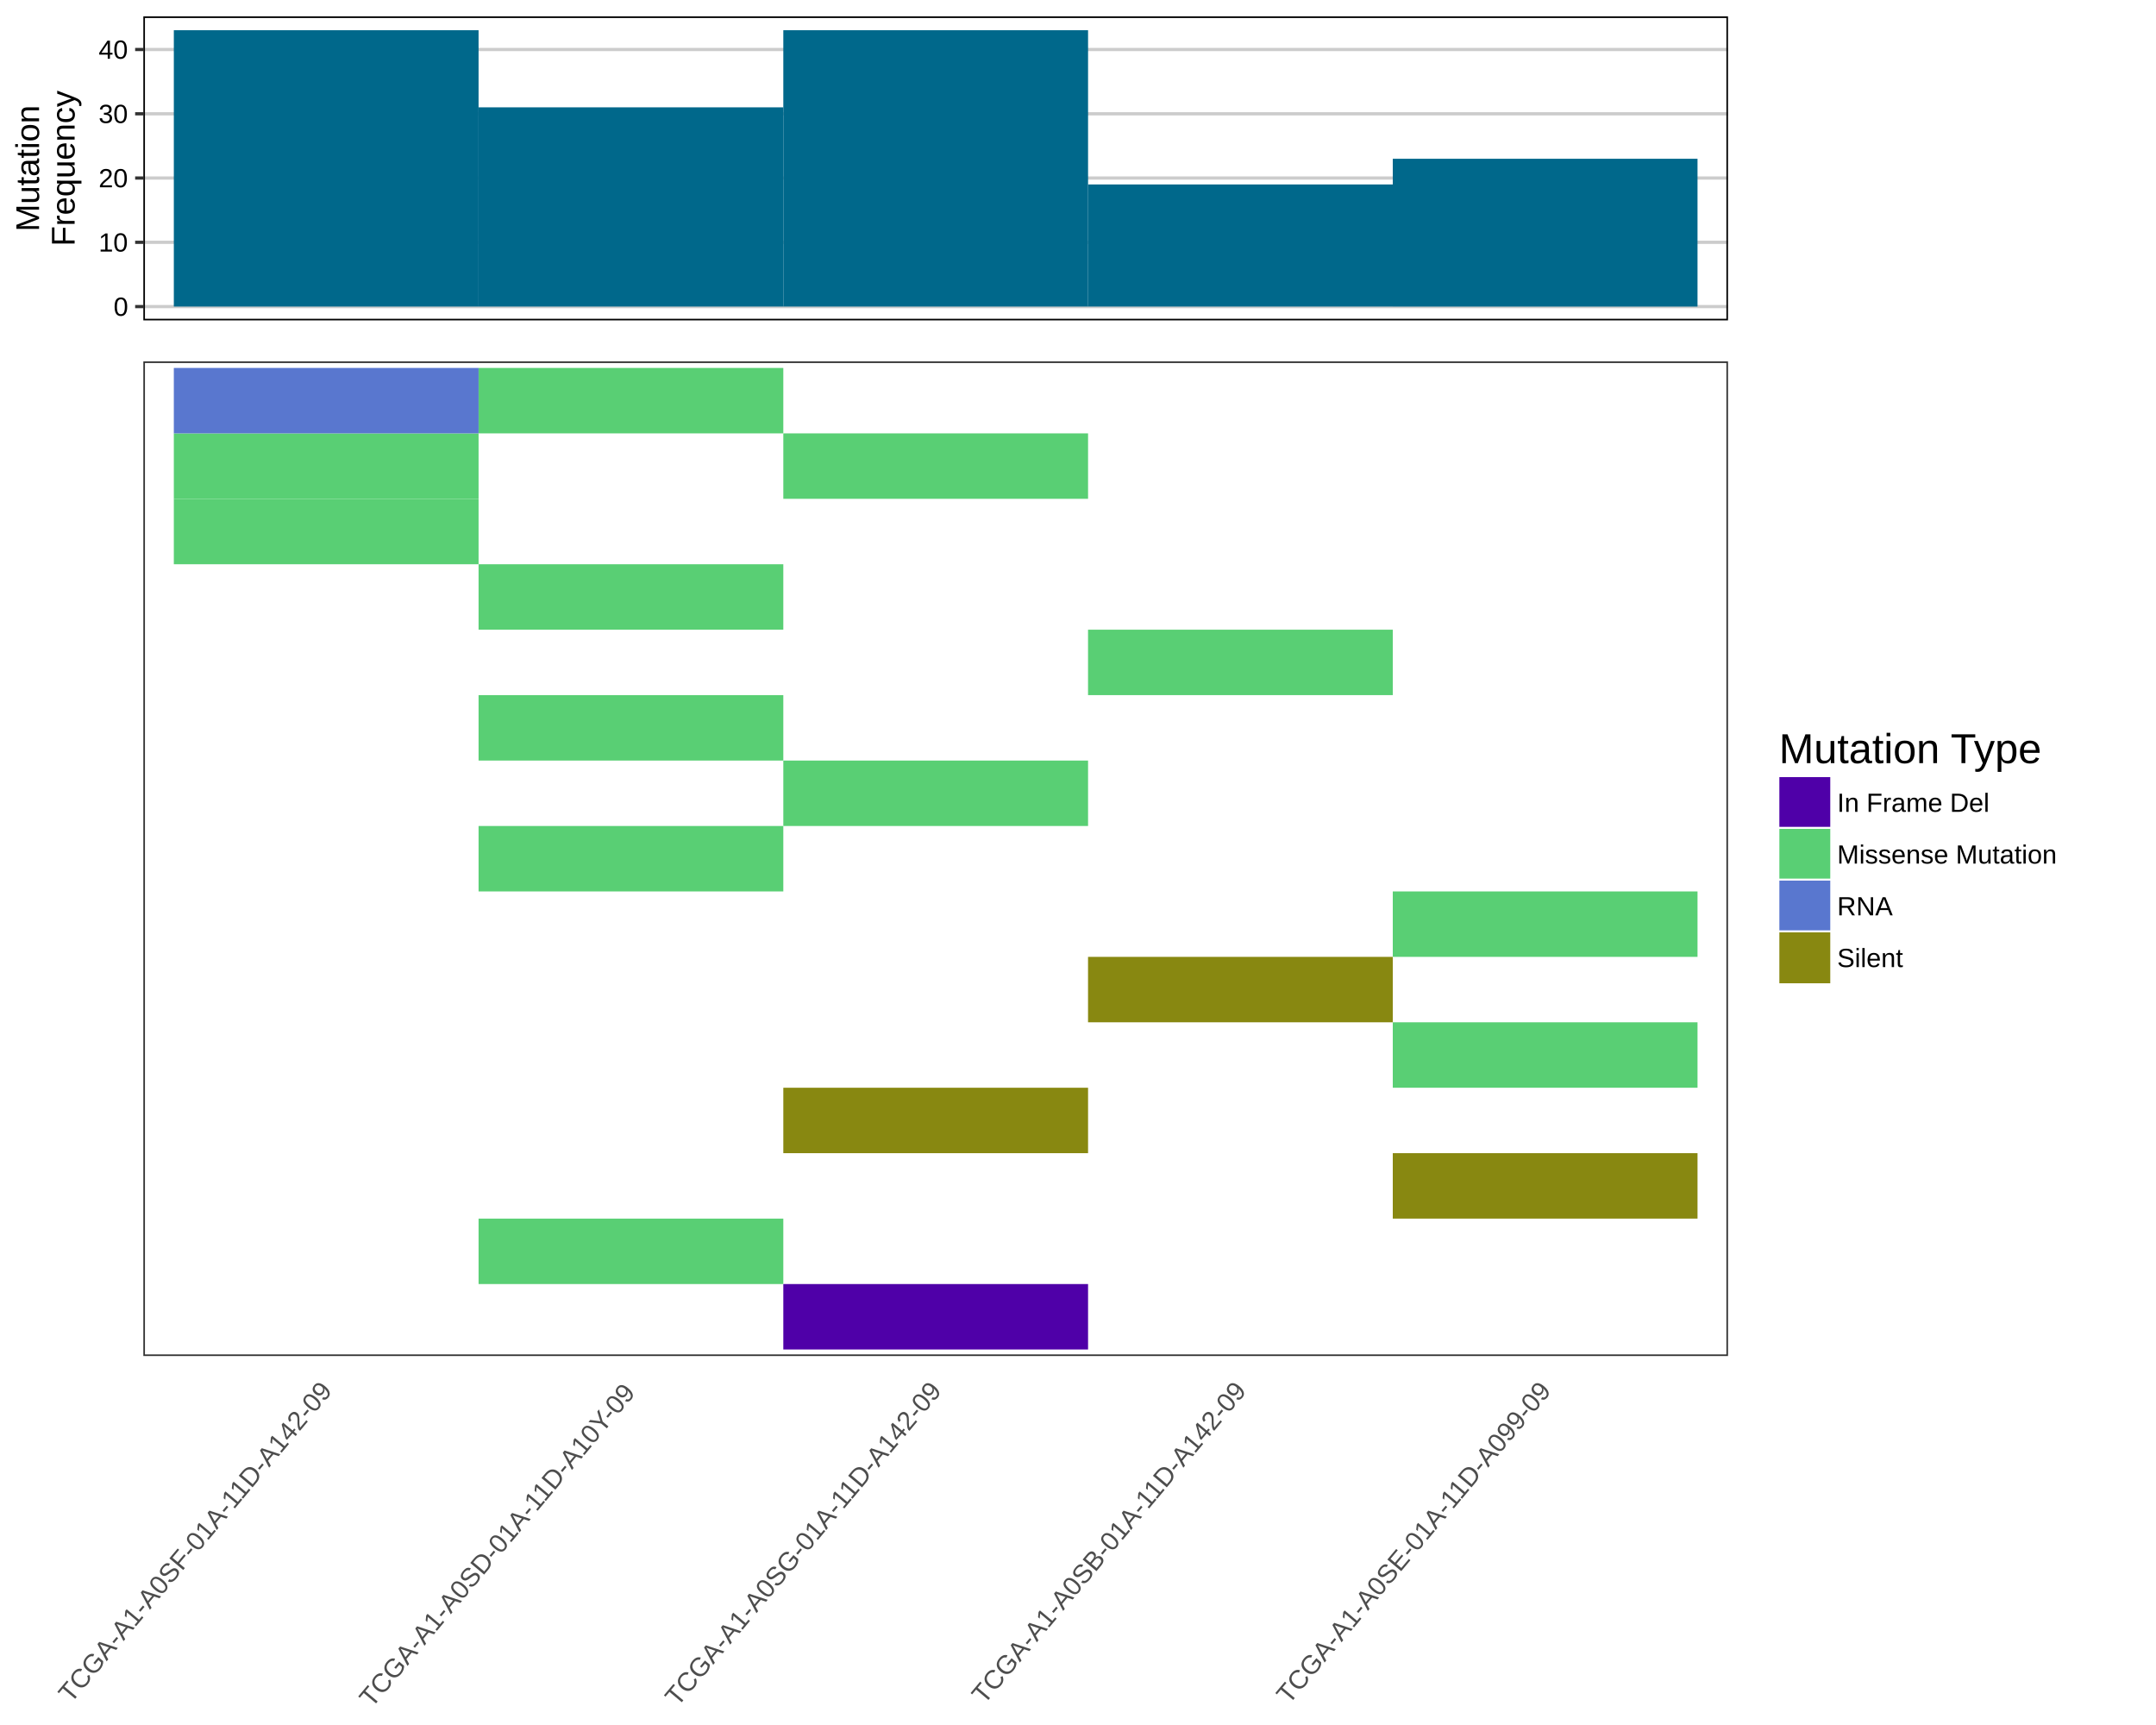
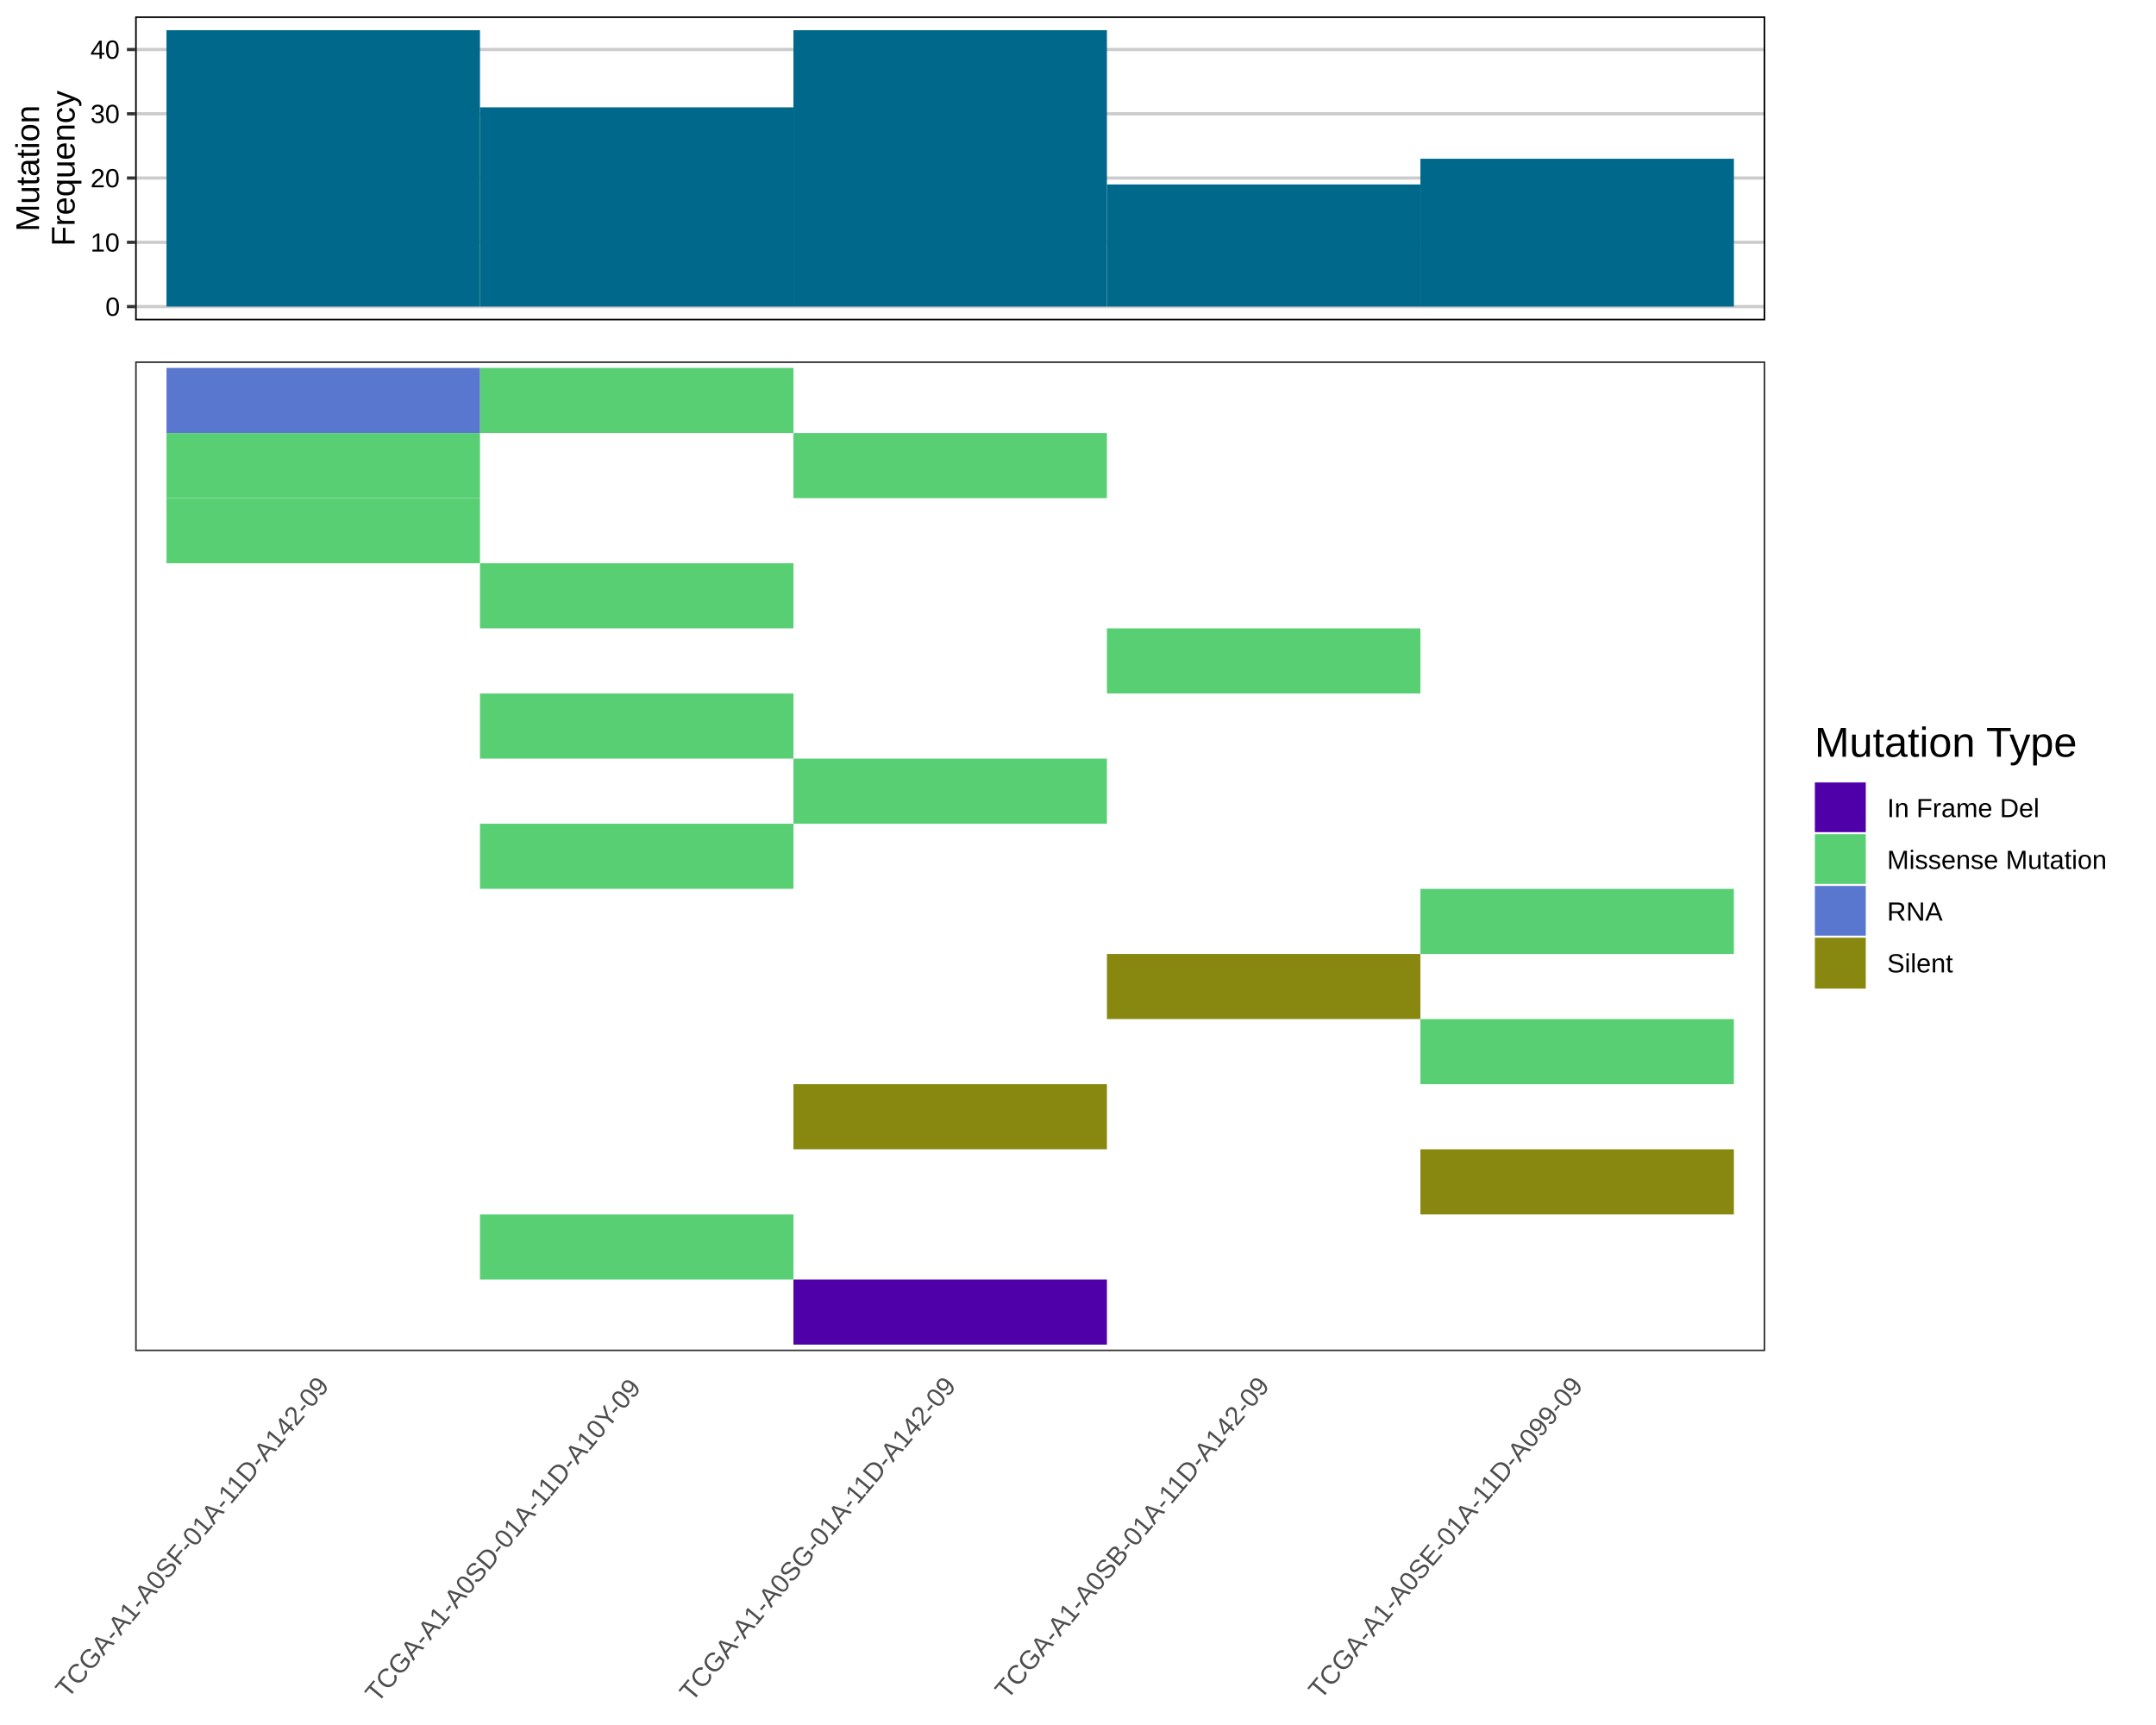
<svg xmlns="http://www.w3.org/2000/svg" viewBox="0 0 720.00 576.00">
  <defs>
    <style type="text/css">
    line, polyline, path, rect, circle {
      fill: none;
      stroke: #000000;
      stroke-linecap: round;
      stroke-linejoin: round;
      stroke-miterlimit: 10.00;
    }
  </style>
  </defs>
  <rect width="100%" height="100%" style="stroke: none; fill: #FFFFFF;" />
  <defs>
-     <clipPath id="cpNS4wMzUzNGUtMTR8NTg4LjQwOXwxMTUuMnww">
-       <rect x="0.00" y="0.00" width="588.41" height="115.20" />
+     <clipPath id="cpNS4wMzUzNGUtMTR8NzA5LjA0MXwxMTUuMnww">
+       <rect x="0.00" y="0.00" width="709.04" height="115.20" />
    </clipPath>
  </defs>
-   <rect x="0.00" y="-0.00" width="588.41" height="115.20" style="stroke-width: 1.07; stroke: #FFFFFF; fill: #FFFFFF;" clip-path="url(#cpNS4wMzUzNGUtMTR8NTg4LjQwOXwxMTUuMnww)" />
+   <rect x="0.00" y="-0.00" width="709.04" height="115.20" style="stroke-width: 1.07; stroke: #FFFFFF; fill: #FFFFFF;" clip-path="url(#cpNS4wMzUzNGUtMTR8NzA5LjA0MXwxMTUuMnww)" />
  <defs>
    <clipPath id="cpMHw3MjB8NTc2fDA=">
      <rect x="0.00" y="0.00" width="720.00" height="576.00" />
    </clipPath>
  </defs>
  <defs>
-     <clipPath id="cpNDcuODY5fDU3Ny4wNzF8MTA2Ljk4MXw1LjQ3OTQ1">
-       <rect x="47.87" y="5.48" width="529.20" height="101.50" />
+     <clipPath id="cpNDUuMTI5M3w1ODkuNTA1fDEwNi45ODF8NS40Nzk0NQ==">
+       <rect x="45.13" y="5.48" width="544.38" height="101.50" />
    </clipPath>
  </defs>
-   <polyline points="47.87,91.64 577.07,91.64 " style="stroke-width: 0.53; stroke: #FFFFFF; stroke-linecap: butt;" clip-path="url(#cpNDcuODY5fDU3Ny4wNzF8MTA2Ljk4MXw1LjQ3OTQ1)" />
-   <polyline points="47.87,70.18 577.07,70.18 " style="stroke-width: 0.53; stroke: #FFFFFF; stroke-linecap: butt;" clip-path="url(#cpNDcuODY5fDU3Ny4wNzF8MTA2Ljk4MXw1LjQ3OTQ1)" />
-   <polyline points="47.87,48.72 577.07,48.72 " style="stroke-width: 0.53; stroke: #FFFFFF; stroke-linecap: butt;" clip-path="url(#cpNDcuODY5fDU3Ny4wNzF8MTA2Ljk4MXw1LjQ3OTQ1)" />
-   <polyline points="47.87,27.26 577.07,27.26 " style="stroke-width: 0.53; stroke: #FFFFFF; stroke-linecap: butt;" clip-path="url(#cpNDcuODY5fDU3Ny4wNzF8MTA2Ljk4MXw1LjQ3OTQ1)" />
-   <polyline points="47.87,5.80 577.07,5.80 " style="stroke-width: 0.53; stroke: #FFFFFF; stroke-linecap: butt;" clip-path="url(#cpNDcuODY5fDU3Ny4wNzF8MTA2Ljk4MXw1LjQ3OTQ1)" />
-   <polyline points="47.87,102.37 577.07,102.37 " style="stroke-width: 1.07; stroke: #CCCCCC; stroke-linecap: butt;" clip-path="url(#cpNDcuODY5fDU3Ny4wNzF8MTA2Ljk4MXw1LjQ3OTQ1)" />
-   <polyline points="47.87,80.91 577.07,80.91 " style="stroke-width: 1.07; stroke: #CCCCCC; stroke-linecap: butt;" clip-path="url(#cpNDcuODY5fDU3Ny4wNzF8MTA2Ljk4MXw1LjQ3OTQ1)" />
-   <polyline points="47.87,59.45 577.07,59.45 " style="stroke-width: 1.07; stroke: #CCCCCC; stroke-linecap: butt;" clip-path="url(#cpNDcuODY5fDU3Ny4wNzF8MTA2Ljk4MXw1LjQ3OTQ1)" />
-   <polyline points="47.87,37.99 577.07,37.99 " style="stroke-width: 1.07; stroke: #CCCCCC; stroke-linecap: butt;" clip-path="url(#cpNDcuODY5fDU3Ny4wNzF8MTA2Ljk4MXw1LjQ3OTQ1)" />
-   <polyline points="47.87,16.53 577.07,16.53 " style="stroke-width: 1.07; stroke: #CCCCCC; stroke-linecap: butt;" clip-path="url(#cpNDcuODY5fDU3Ny4wNzF8MTA2Ljk4MXw1LjQ3OTQ1)" />
-   <rect x="58.05" y="10.09" width="101.77" height="92.27" style="stroke-width: 1.07; stroke: none; stroke-linecap: butt; fill: #00688B;" clip-path="url(#cpNDcuODY5fDU3Ny4wNzF8MTA2Ljk4MXw1LjQ3OTQ1)" />
-   <rect x="159.82" y="35.84" width="101.77" height="66.52" style="stroke-width: 1.07; stroke: none; stroke-linecap: butt; fill: #00688B;" clip-path="url(#cpNDcuODY5fDU3Ny4wNzF8MTA2Ljk4MXw1LjQ3OTQ1)" />
-   <rect x="261.59" y="10.09" width="101.77" height="92.27" style="stroke-width: 1.07; stroke: none; stroke-linecap: butt; fill: #00688B;" clip-path="url(#cpNDcuODY5fDU3Ny4wNzF8MTA2Ljk4MXw1LjQ3OTQ1)" />
-   <rect x="363.35" y="61.59" width="101.77" height="40.77" style="stroke-width: 1.07; stroke: none; stroke-linecap: butt; fill: #00688B;" clip-path="url(#cpNDcuODY5fDU3Ny4wNzF8MTA2Ljk4MXw1LjQ3OTQ1)" />
-   <rect x="465.12" y="53.01" width="101.77" height="49.36" style="stroke-width: 1.07; stroke: none; stroke-linecap: butt; fill: #00688B;" clip-path="url(#cpNDcuODY5fDU3Ny4wNzF8MTA2Ljk4MXw1LjQ3OTQ1)" />
-   <rect x="47.87" y="5.48" width="529.20" height="101.50" style="stroke-width: 1.07;" clip-path="url(#cpNDcuODY5fDU3Ny4wNzF8MTA2Ljk4MXw1LjQ3OTQ1)" />
+   <polyline points="45.13,91.64 589.50,91.64 " style="stroke-width: 0.53; stroke: #FFFFFF; stroke-linecap: butt;" clip-path="url(#cpNDUuMTI5M3w1ODkuNTA1fDEwNi45ODF8NS40Nzk0NQ==)" />
+   <polyline points="45.13,70.18 589.50,70.18 " style="stroke-width: 0.53; stroke: #FFFFFF; stroke-linecap: butt;" clip-path="url(#cpNDUuMTI5M3w1ODkuNTA1fDEwNi45ODF8NS40Nzk0NQ==)" />
+   <polyline points="45.13,48.72 589.50,48.72 " style="stroke-width: 0.53; stroke: #FFFFFF; stroke-linecap: butt;" clip-path="url(#cpNDUuMTI5M3w1ODkuNTA1fDEwNi45ODF8NS40Nzk0NQ==)" />
+   <polyline points="45.13,27.26 589.50,27.26 " style="stroke-width: 0.53; stroke: #FFFFFF; stroke-linecap: butt;" clip-path="url(#cpNDUuMTI5M3w1ODkuNTA1fDEwNi45ODF8NS40Nzk0NQ==)" />
+   <polyline points="45.13,5.80 589.50,5.80 " style="stroke-width: 0.53; stroke: #FFFFFF; stroke-linecap: butt;" clip-path="url(#cpNDUuMTI5M3w1ODkuNTA1fDEwNi45ODF8NS40Nzk0NQ==)" />
+   <polyline points="45.13,102.37 589.50,102.37 " style="stroke-width: 1.07; stroke: #CCCCCC; stroke-linecap: butt;" clip-path="url(#cpNDUuMTI5M3w1ODkuNTA1fDEwNi45ODF8NS40Nzk0NQ==)" />
+   <polyline points="45.13,80.91 589.50,80.91 " style="stroke-width: 1.07; stroke: #CCCCCC; stroke-linecap: butt;" clip-path="url(#cpNDUuMTI5M3w1ODkuNTA1fDEwNi45ODF8NS40Nzk0NQ==)" />
+   <polyline points="45.13,59.45 589.50,59.45 " style="stroke-width: 1.07; stroke: #CCCCCC; stroke-linecap: butt;" clip-path="url(#cpNDUuMTI5M3w1ODkuNTA1fDEwNi45ODF8NS40Nzk0NQ==)" />
+   <polyline points="45.13,37.99 589.50,37.99 " style="stroke-width: 1.07; stroke: #CCCCCC; stroke-linecap: butt;" clip-path="url(#cpNDUuMTI5M3w1ODkuNTA1fDEwNi45ODF8NS40Nzk0NQ==)" />
+   <polyline points="45.13,16.53 589.50,16.53 " style="stroke-width: 1.07; stroke: #CCCCCC; stroke-linecap: butt;" clip-path="url(#cpNDUuMTI5M3w1ODkuNTA1fDEwNi45ODF8NS40Nzk0NQ==)" />
+   <rect x="55.60" y="10.09" width="104.69" height="92.27" style="stroke-width: 1.07; stroke: none; stroke-linecap: butt; fill: #00688B;" clip-path="url(#cpNDUuMTI5M3w1ODkuNTA1fDEwNi45ODF8NS40Nzk0NQ==)" />
+   <rect x="160.29" y="35.84" width="104.69" height="66.52" style="stroke-width: 1.07; stroke: none; stroke-linecap: butt; fill: #00688B;" clip-path="url(#cpNDUuMTI5M3w1ODkuNTA1fDEwNi45ODF8NS40Nzk0NQ==)" />
+   <rect x="264.97" y="10.09" width="104.69" height="92.27" style="stroke-width: 1.07; stroke: none; stroke-linecap: butt; fill: #00688B;" clip-path="url(#cpNDUuMTI5M3w1ODkuNTA1fDEwNi45ODF8NS40Nzk0NQ==)" />
+   <rect x="369.66" y="61.59" width="104.69" height="40.77" style="stroke-width: 1.07; stroke: none; stroke-linecap: butt; fill: #00688B;" clip-path="url(#cpNDUuMTI5M3w1ODkuNTA1fDEwNi45ODF8NS40Nzk0NQ==)" />
+   <rect x="474.35" y="53.01" width="104.69" height="49.36" style="stroke-width: 1.07; stroke: none; stroke-linecap: butt; fill: #00688B;" clip-path="url(#cpNDUuMTI5M3w1ODkuNTA1fDEwNi45ODF8NS40Nzk0NQ==)" />
+   <rect x="45.13" y="5.48" width="544.38" height="101.50" style="stroke-width: 1.07;" clip-path="url(#cpNDUuMTI5M3w1ODkuNTA1fDEwNi45ODF8NS40Nzk0NQ==)" />
  <defs>
    <clipPath id="cpMHw3MjB8NTc2fDA=">
      <rect x="0.00" y="0.00" width="720.00" height="576.00" />
    </clipPath>
  </defs>
  <g clip-path="url(#cpMHw3MjB8NTc2fDA=)">
-     <text x="37.93" y="105.46" style="font-size: 8.80px; font-family: Liberation Sans;" textLength="5.01px" lengthAdjust="spacingAndGlyphs">0</text>
+     <text x="35.19" y="105.46" style="font-size: 8.80px; font-family: Liberation Sans;" textLength="5.01px" lengthAdjust="spacingAndGlyphs">0</text>
  </g>
  <g clip-path="url(#cpMHw3MjB8NTc2fDA=)">
-     <text x="32.93" y="84.00" style="font-size: 8.80px; font-family: Liberation Sans;" textLength="10.01px" lengthAdjust="spacingAndGlyphs">10</text>
+     <text x="30.19" y="84.00" style="font-size: 8.80px; font-family: Liberation Sans;" textLength="10.01px" lengthAdjust="spacingAndGlyphs">10</text>
  </g>
  <g clip-path="url(#cpMHw3MjB8NTc2fDA=)">
-     <text x="32.93" y="62.54" style="font-size: 8.80px; font-family: Liberation Sans;" textLength="10.01px" lengthAdjust="spacingAndGlyphs">20</text>
+     <text x="30.19" y="62.54" style="font-size: 8.80px; font-family: Liberation Sans;" textLength="10.01px" lengthAdjust="spacingAndGlyphs">20</text>
  </g>
  <g clip-path="url(#cpMHw3MjB8NTc2fDA=)">
-     <text x="32.93" y="41.08" style="font-size: 8.80px; font-family: Liberation Sans;" textLength="10.01px" lengthAdjust="spacingAndGlyphs">30</text>
+     <text x="30.19" y="41.08" style="font-size: 8.80px; font-family: Liberation Sans;" textLength="10.01px" lengthAdjust="spacingAndGlyphs">30</text>
  </g>
  <g clip-path="url(#cpMHw3MjB8NTc2fDA=)">
-     <text x="32.93" y="19.62" style="font-size: 8.80px; font-family: Liberation Sans;" textLength="10.01px" lengthAdjust="spacingAndGlyphs">40</text>
+     <text x="30.19" y="19.62" style="font-size: 8.80px; font-family: Liberation Sans;" textLength="10.01px" lengthAdjust="spacingAndGlyphs">40</text>
  </g>
-   <polyline points="45.13,102.37 47.87,102.37 " style="stroke-width: 1.07; stroke: #333333; stroke-linecap: butt;" clip-path="url(#cpMHw3MjB8NTc2fDA=)" />
-   <polyline points="45.13,80.91 47.87,80.91 " style="stroke-width: 1.07; stroke: #333333; stroke-linecap: butt;" clip-path="url(#cpMHw3MjB8NTc2fDA=)" />
-   <polyline points="45.13,59.45 47.87,59.45 " style="stroke-width: 1.07; stroke: #333333; stroke-linecap: butt;" clip-path="url(#cpMHw3MjB8NTc2fDA=)" />
-   <polyline points="45.13,37.99 47.87,37.99 " style="stroke-width: 1.07; stroke: #333333; stroke-linecap: butt;" clip-path="url(#cpMHw3MjB8NTc2fDA=)" />
-   <polyline points="45.13,16.53 47.87,16.53 " style="stroke-width: 1.07; stroke: #333333; stroke-linecap: butt;" clip-path="url(#cpMHw3MjB8NTc2fDA=)" />
+   <polyline points="42.39,102.37 45.13,102.37 " style="stroke-width: 1.07; stroke: #333333; stroke-linecap: butt;" clip-path="url(#cpMHw3MjB8NTc2fDA=)" />
+   <polyline points="42.39,80.91 45.13,80.91 " style="stroke-width: 1.07; stroke: #333333; stroke-linecap: butt;" clip-path="url(#cpMHw3MjB8NTc2fDA=)" />
+   <polyline points="42.39,59.45 45.13,59.45 " style="stroke-width: 1.07; stroke: #333333; stroke-linecap: butt;" clip-path="url(#cpMHw3MjB8NTc2fDA=)" />
+   <polyline points="42.39,37.99 45.13,37.99 " style="stroke-width: 1.07; stroke: #333333; stroke-linecap: butt;" clip-path="url(#cpMHw3MjB8NTc2fDA=)" />
+   <polyline points="42.39,16.53 45.13,16.53 " style="stroke-width: 1.07; stroke: #333333; stroke-linecap: butt;" clip-path="url(#cpMHw3MjB8NTc2fDA=)" />
  <g clip-path="url(#cpMHw3MjB8NTc2fDA=)">
    <text transform="translate(13.04,77.33) rotate(-90)" style="font-size: 11.00px; font-family: Liberation Sans;" textLength="42.19px" lengthAdjust="spacingAndGlyphs">Mutation</text>
  </g>
  <g clip-path="url(#cpMHw3MjB8NTc2fDA=)">
    <text transform="translate(24.92,82.22) rotate(-90)" style="font-size: 11.00px; font-family: Liberation Sans;" textLength="51.97px" lengthAdjust="spacingAndGlyphs">Frequency</text>
  </g>
  <defs>
    <clipPath id="cpNS4wMzUzNGUtMTR8NzIwfDU3NnwxMTUuMg==">
      <rect x="0.00" y="115.20" width="720.00" height="460.80" />
    </clipPath>
  </defs>
  <rect x="0.00" y="115.20" width="720.00" height="460.80" style="stroke-width: 1.07; stroke: #FFFFFF; fill: #FFFFFF;" clip-path="url(#cpNS4wMzUzNGUtMTR8NzIwfDU3NnwxMTUuMg==)" />
  <defs>
    <clipPath id="cpMHw3MjB8NTc2fDA=">
      <rect x="0.00" y="0.00" width="720.00" height="576.00" />
    </clipPath>
  </defs>
  <defs>
-     <clipPath id="cpNDcuODY5fDU3Ny4wNzF8NDUyLjc5M3wxMjAuNjc5">
-       <rect x="47.87" y="120.68" width="529.20" height="332.11" />
+     <clipPath id="cpNDUuMTI5M3w1ODkuNTA1fDQ1MS4xNjl8MTIwLjY3OQ==">
+       <rect x="45.13" y="120.68" width="544.38" height="330.49" />
    </clipPath>
  </defs>
-   <rect x="47.87" y="120.68" width="529.20" height="332.11" style="stroke-width: 1.07; stroke: #FFFFFF; fill: #FFFFFF;" clip-path="url(#cpNDcuODY5fDU3Ny4wNzF8NDUyLjc5M3wxMjAuNjc5)" />
-   <rect x="363.35" y="319.51" width="101.77" height="21.85" style="stroke-width: 0.21; stroke: none; stroke-linecap: butt; fill: #888811;" clip-path="url(#cpNDcuODY5fDU3Ny4wNzF8NDUyLjc5M3wxMjAuNjc5)" />
-   <rect x="363.35" y="210.26" width="101.77" height="21.85" style="stroke-width: 0.21; stroke: none; stroke-linecap: butt; fill: #59CF74;" clip-path="url(#cpNDcuODY5fDU3Ny4wNzF8NDUyLjc5M3wxMjAuNjc5)" />
-   <rect x="159.82" y="122.86" width="101.77" height="21.85" style="stroke-width: 0.21; stroke: none; stroke-linecap: butt; fill: #59CF74;" clip-path="url(#cpNDcuODY5fDU3Ny4wNzF8NDUyLjc5M3wxMjAuNjc5)" />
-   <rect x="159.82" y="406.91" width="101.77" height="21.85" style="stroke-width: 0.21; stroke: none; stroke-linecap: butt; fill: #59CF74;" clip-path="url(#cpNDcuODY5fDU3Ny4wNzF8NDUyLjc5M3wxMjAuNjc5)" />
-   <rect x="159.82" y="275.81" width="101.77" height="21.85" style="stroke-width: 0.21; stroke: none; stroke-linecap: butt; fill: #59CF74;" clip-path="url(#cpNDcuODY5fDU3Ny4wNzF8NDUyLjc5M3wxMjAuNjc5)" />
-   <rect x="159.82" y="232.11" width="101.77" height="21.85" style="stroke-width: 0.21; stroke: none; stroke-linecap: butt; fill: #59CF74;" clip-path="url(#cpNDcuODY5fDU3Ny4wNzF8NDUyLjc5M3wxMjAuNjc5)" />
-   <rect x="159.82" y="188.41" width="101.77" height="21.85" style="stroke-width: 0.21; stroke: none; stroke-linecap: butt; fill: #59CF74;" clip-path="url(#cpNDcuODY5fDU3Ny4wNzF8NDUyLjc5M3wxMjAuNjc5)" />
-   <rect x="465.12" y="385.06" width="101.77" height="21.85" style="stroke-width: 0.21; stroke: none; stroke-linecap: butt; fill: #888811;" clip-path="url(#cpNDcuODY5fDU3Ny4wNzF8NDUyLjc5M3wxMjAuNjc5)" />
-   <rect x="465.12" y="341.36" width="101.77" height="21.85" style="stroke-width: 0.21; stroke: none; stroke-linecap: butt; fill: #59CF74;" clip-path="url(#cpNDcuODY5fDU3Ny4wNzF8NDUyLjc5M3wxMjAuNjc5)" />
-   <rect x="465.12" y="297.66" width="101.77" height="21.85" style="stroke-width: 0.21; stroke: none; stroke-linecap: butt; fill: #59CF74;" clip-path="url(#cpNDcuODY5fDU3Ny4wNzF8NDUyLjc5M3wxMjAuNjc5)" />
-   <rect x="58.05" y="144.71" width="101.77" height="21.85" style="stroke-width: 0.21; stroke: none; stroke-linecap: butt; fill: #59CF74;" clip-path="url(#cpNDcuODY5fDU3Ny4wNzF8NDUyLjc5M3wxMjAuNjc5)" />
-   <rect x="58.05" y="122.86" width="101.77" height="21.85" style="stroke-width: 0.21; stroke: none; stroke-linecap: butt; fill: #5977CF;" clip-path="url(#cpNDcuODY5fDU3Ny4wNzF8NDUyLjc5M3wxMjAuNjc5)" />
-   <rect x="58.05" y="166.56" width="101.77" height="21.85" style="stroke-width: 0.21; stroke: none; stroke-linecap: butt; fill: #59CF74;" clip-path="url(#cpNDcuODY5fDU3Ny4wNzF8NDUyLjc5M3wxMjAuNjc5)" />
-   <rect x="261.59" y="144.71" width="101.77" height="21.85" style="stroke-width: 0.21; stroke: none; stroke-linecap: butt; fill: #59CF74;" clip-path="url(#cpNDcuODY5fDU3Ny4wNzF8NDUyLjc5M3wxMjAuNjc5)" />
-   <rect x="261.59" y="428.76" width="101.77" height="21.85" style="stroke-width: 0.21; stroke: none; stroke-linecap: butt; fill: #4F00A8;" clip-path="url(#cpNDcuODY5fDU3Ny4wNzF8NDUyLjc5M3wxMjAuNjc5)" />
-   <rect x="261.59" y="363.21" width="101.77" height="21.85" style="stroke-width: 0.21; stroke: none; stroke-linecap: butt; fill: #888811;" clip-path="url(#cpNDcuODY5fDU3Ny4wNzF8NDUyLjc5M3wxMjAuNjc5)" />
-   <rect x="261.59" y="253.96" width="101.77" height="21.85" style="stroke-width: 0.21; stroke: none; stroke-linecap: butt; fill: #59CF74;" clip-path="url(#cpNDcuODY5fDU3Ny4wNzF8NDUyLjc5M3wxMjAuNjc5)" />
-   <rect x="47.87" y="120.68" width="529.20" height="332.11" style="stroke-width: 1.07; stroke: #333333;" clip-path="url(#cpNDcuODY5fDU3Ny4wNzF8NDUyLjc5M3wxMjAuNjc5)" />
+   <rect x="45.13" y="120.68" width="544.38" height="330.49" style="stroke-width: 1.07; stroke: #FFFFFF; fill: #FFFFFF;" clip-path="url(#cpNDUuMTI5M3w1ODkuNTA1fDQ1MS4xNjl8MTIwLjY3OQ==)" />
+   <rect x="369.66" y="318.54" width="104.69" height="21.74" style="stroke-width: 0.21; stroke: none; stroke-linecap: butt; fill: #888811;" clip-path="url(#cpNDUuMTI5M3w1ODkuNTA1fDQ1MS4xNjl8MTIwLjY3OQ==)" />
+   <rect x="369.66" y="209.82" width="104.69" height="21.74" style="stroke-width: 0.21; stroke: none; stroke-linecap: butt; fill: #59CF74;" clip-path="url(#cpNDUuMTI5M3w1ODkuNTA1fDQ1MS4xNjl8MTIwLjY3OQ==)" />
+   <rect x="160.29" y="122.85" width="104.69" height="21.74" style="stroke-width: 0.21; stroke: none; stroke-linecap: butt; fill: #59CF74;" clip-path="url(#cpNDUuMTI5M3w1ODkuNTA1fDQ1MS4xNjl8MTIwLjY3OQ==)" />
+   <rect x="160.29" y="405.51" width="104.69" height="21.74" style="stroke-width: 0.21; stroke: none; stroke-linecap: butt; fill: #59CF74;" clip-path="url(#cpNDUuMTI5M3w1ODkuNTA1fDQ1MS4xNjl8MTIwLjY3OQ==)" />
+   <rect x="160.29" y="275.05" width="104.69" height="21.74" style="stroke-width: 0.21; stroke: none; stroke-linecap: butt; fill: #59CF74;" clip-path="url(#cpNDUuMTI5M3w1ODkuNTA1fDQ1MS4xNjl8MTIwLjY3OQ==)" />
+   <rect x="160.29" y="231.57" width="104.69" height="21.74" style="stroke-width: 0.21; stroke: none; stroke-linecap: butt; fill: #59CF74;" clip-path="url(#cpNDUuMTI5M3w1ODkuNTA1fDQ1MS4xNjl8MTIwLjY3OQ==)" />
+   <rect x="160.29" y="188.08" width="104.69" height="21.74" style="stroke-width: 0.21; stroke: none; stroke-linecap: butt; fill: #59CF74;" clip-path="url(#cpNDUuMTI5M3w1ODkuNTA1fDQ1MS4xNjl8MTIwLjY3OQ==)" />
+   <rect x="474.35" y="383.77" width="104.69" height="21.74" style="stroke-width: 0.21; stroke: none; stroke-linecap: butt; fill: #888811;" clip-path="url(#cpNDUuMTI5M3w1ODkuNTA1fDQ1MS4xNjl8MTIwLjY3OQ==)" />
+   <rect x="474.35" y="340.28" width="104.69" height="21.74" style="stroke-width: 0.21; stroke: none; stroke-linecap: butt; fill: #59CF74;" clip-path="url(#cpNDUuMTI5M3w1ODkuNTA1fDQ1MS4xNjl8MTIwLjY3OQ==)" />
+   <rect x="474.35" y="296.80" width="104.69" height="21.74" style="stroke-width: 0.21; stroke: none; stroke-linecap: butt; fill: #59CF74;" clip-path="url(#cpNDUuMTI5M3w1ODkuNTA1fDQ1MS4xNjl8MTIwLjY3OQ==)" />
+   <rect x="55.60" y="144.60" width="104.69" height="21.74" style="stroke-width: 0.21; stroke: none; stroke-linecap: butt; fill: #59CF74;" clip-path="url(#cpNDUuMTI5M3w1ODkuNTA1fDQ1MS4xNjl8MTIwLjY3OQ==)" />
+   <rect x="55.60" y="122.85" width="104.69" height="21.74" style="stroke-width: 0.21; stroke: none; stroke-linecap: butt; fill: #5977CF;" clip-path="url(#cpNDUuMTI5M3w1ODkuNTA1fDQ1MS4xNjl8MTIwLjY3OQ==)" />
+   <rect x="55.60" y="166.34" width="104.69" height="21.74" style="stroke-width: 0.21; stroke: none; stroke-linecap: butt; fill: #59CF74;" clip-path="url(#cpNDUuMTI5M3w1ODkuNTA1fDQ1MS4xNjl8MTIwLjY3OQ==)" />
+   <rect x="264.97" y="144.60" width="104.69" height="21.74" style="stroke-width: 0.21; stroke: none; stroke-linecap: butt; fill: #59CF74;" clip-path="url(#cpNDUuMTI5M3w1ODkuNTA1fDQ1MS4xNjl8MTIwLjY3OQ==)" />
+   <rect x="264.97" y="427.25" width="104.69" height="21.74" style="stroke-width: 0.21; stroke: none; stroke-linecap: butt; fill: #4F00A8;" clip-path="url(#cpNDUuMTI5M3w1ODkuNTA1fDQ1MS4xNjl8MTIwLjY3OQ==)" />
+   <rect x="264.97" y="362.02" width="104.69" height="21.74" style="stroke-width: 0.21; stroke: none; stroke-linecap: butt; fill: #888811;" clip-path="url(#cpNDUuMTI5M3w1ODkuNTA1fDQ1MS4xNjl8MTIwLjY3OQ==)" />
+   <rect x="264.97" y="253.31" width="104.69" height="21.74" style="stroke-width: 0.21; stroke: none; stroke-linecap: butt; fill: #59CF74;" clip-path="url(#cpNDUuMTI5M3w1ODkuNTA1fDQ1MS4xNjl8MTIwLjY3OQ==)" />
+   <rect x="45.13" y="120.68" width="544.38" height="330.49" style="stroke-width: 1.07; stroke: #333333;" clip-path="url(#cpNDUuMTI5M3w1ODkuNTA1fDQ1MS4xNjl8MTIwLjY3OQ==)" />
  <defs>
    <clipPath id="cpMHw3MjB8NTc2fDA=">
      <rect x="0.00" y="0.00" width="720.00" height="576.00" />
    </clipPath>
  </defs>
  <g clip-path="url(#cpMHw3MjB8NTc2fDA=)">
-     <text transform="translate(23.65,568.99) rotate(-50)" style="font-size: 8.80px; fill: #4D4D4D; font-family: Liberation Sans;" textLength="140.05px" lengthAdjust="spacingAndGlyphs">TCGA-A1-A0SF-01A-11D-A142-09</text>
+     <text transform="translate(22.66,567.37) rotate(-50)" style="font-size: 8.80px; fill: #4D4D4D; font-family: Liberation Sans;" textLength="140.05px" lengthAdjust="spacingAndGlyphs">TCGA-A1-A0SF-01A-11D-A142-09</text>
  </g>
  <g clip-path="url(#cpMHw3MjB8NTc2fDA=)">
-     <text transform="translate(124.13,570.52) rotate(-50)" style="font-size: 8.80px; fill: #4D4D4D; font-family: Liberation Sans;" textLength="142.05px" lengthAdjust="spacingAndGlyphs">TCGA-A1-A0SD-01A-11D-A10Y-09</text>
+     <text transform="translate(126.06,568.90) rotate(-50)" style="font-size: 8.80px; fill: #4D4D4D; font-family: Liberation Sans;" textLength="142.05px" lengthAdjust="spacingAndGlyphs">TCGA-A1-A0SD-01A-11D-A10Y-09</text>
  </g>
  <g clip-path="url(#cpMHw3MjB8NTc2fDA=)">
-     <text transform="translate(226.22,570.14) rotate(-50)" style="font-size: 8.80px; fill: #4D4D4D; font-family: Liberation Sans;" textLength="141.56px" lengthAdjust="spacingAndGlyphs">TCGA-A1-A0SG-01A-11D-A142-09</text>
+     <text transform="translate(231.07,568.52) rotate(-50)" style="font-size: 8.80px; fill: #4D4D4D; font-family: Liberation Sans;" textLength="141.56px" lengthAdjust="spacingAndGlyphs">TCGA-A1-A0SG-01A-11D-A142-09</text>
  </g>
  <g clip-path="url(#cpMHw3MjB8NTc2fDA=)">
-     <text transform="translate(328.63,569.38) rotate(-50)" style="font-size: 8.80px; fill: #4D4D4D; font-family: Liberation Sans;" textLength="140.56px" lengthAdjust="spacingAndGlyphs">TCGA-A1-A0SB-01A-11D-A142-09</text>
+     <text transform="translate(336.39,567.75) rotate(-50)" style="font-size: 8.80px; fill: #4D4D4D; font-family: Liberation Sans;" textLength="140.56px" lengthAdjust="spacingAndGlyphs">TCGA-A1-A0SB-01A-11D-A142-09</text>
  </g>
  <g clip-path="url(#cpMHw3MjB8NTc2fDA=)">
-     <text transform="translate(430.40,569.38) rotate(-50)" style="font-size: 8.80px; fill: #4D4D4D; font-family: Liberation Sans;" textLength="140.56px" lengthAdjust="spacingAndGlyphs">TCGA-A1-A0SE-01A-11D-A099-09</text>
+     <text transform="translate(441.08,567.75) rotate(-50)" style="font-size: 8.80px; fill: #4D4D4D; font-family: Liberation Sans;" textLength="140.56px" lengthAdjust="spacingAndGlyphs">TCGA-A1-A0SE-01A-11D-A099-09</text>
  </g>
-   <rect x="588.41" y="239.34" width="104.14" height="94.80" style="stroke-width: 1.07; stroke: none; fill: #FFFFFF;" clip-path="url(#cpMHw3MjB8NTc2fDA=)" />
+   <rect x="600.46" y="236.12" width="108.58" height="99.60" style="stroke-width: 1.07; stroke: none; fill: #FFFFFF;" clip-path="url(#cpMHw3MjB8NTc2fDA=)" />
  <g clip-path="url(#cpMHw3MjB8NTc2fDA=)">
-     <text x="594.08" y="254.83" style="font-size: 14.00px; font-family: Liberation Sans;" textLength="88.71px" lengthAdjust="spacingAndGlyphs">Mutation Type</text>
+     <text x="605.94" y="252.69" style="font-size: 14.00px; font-family: Liberation Sans;" textLength="88.71px" lengthAdjust="spacingAndGlyphs">Mutation Type</text>
  </g>
-   <rect x="594.08" y="259.35" width="17.28" height="17.28" style="stroke-width: 1.07; stroke: #FFFFFF; fill: #F2F2F2;" clip-path="url(#cpMHw3MjB8NTc2fDA=)" />
-   <rect x="594.22" y="259.49" width="17.00" height="17.00" style="stroke-width: 0.21; stroke: none; stroke-linejoin: miter; fill: #4F00A8;" clip-path="url(#cpMHw3MjB8NTc2fDA=)" />
-   <rect x="594.08" y="276.63" width="17.28" height="17.28" style="stroke-width: 1.07; stroke: #FFFFFF; fill: #F2F2F2;" clip-path="url(#cpMHw3MjB8NTc2fDA=)" />
-   <rect x="594.22" y="276.77" width="17.00" height="17.00" style="stroke-width: 0.21; stroke: none; stroke-linejoin: miter; fill: #59CF74;" clip-path="url(#cpMHw3MjB8NTc2fDA=)" />
-   <rect x="594.08" y="293.91" width="17.28" height="17.28" style="stroke-width: 1.07; stroke: #FFFFFF; fill: #F2F2F2;" clip-path="url(#cpMHw3MjB8NTc2fDA=)" />
-   <rect x="594.22" y="294.05" width="17.00" height="17.00" style="stroke-width: 0.21; stroke: none; stroke-linejoin: miter; fill: #5977CF;" clip-path="url(#cpMHw3MjB8NTc2fDA=)" />
-   <rect x="594.08" y="311.19" width="17.28" height="17.28" style="stroke-width: 1.07; stroke: #FFFFFF; fill: #F2F2F2;" clip-path="url(#cpMHw3MjB8NTc2fDA=)" />
-   <rect x="594.22" y="311.33" width="17.00" height="17.00" style="stroke-width: 0.21; stroke: none; stroke-linejoin: miter; fill: #888811;" clip-path="url(#cpMHw3MjB8NTc2fDA=)" />
+   <rect x="605.94" y="261.12" width="17.28" height="17.28" style="stroke-width: 1.07; stroke: #FFFFFF; fill: #F2F2F2;" clip-path="url(#cpMHw3MjB8NTc2fDA=)" />
+   <rect x="606.08" y="261.27" width="17.00" height="17.00" style="stroke-width: 0.21; stroke: none; stroke-linejoin: miter; fill: #4F00A8;" clip-path="url(#cpMHw3MjB8NTc2fDA=)" />
+   <rect x="605.94" y="278.40" width="17.28" height="17.28" style="stroke-width: 1.07; stroke: #FFFFFF; fill: #F2F2F2;" clip-path="url(#cpMHw3MjB8NTc2fDA=)" />
+   <rect x="606.08" y="278.55" width="17.00" height="17.00" style="stroke-width: 0.21; stroke: none; stroke-linejoin: miter; fill: #59CF74;" clip-path="url(#cpMHw3MjB8NTc2fDA=)" />
+   <rect x="605.94" y="295.68" width="17.28" height="17.28" style="stroke-width: 1.07; stroke: #FFFFFF; fill: #F2F2F2;" clip-path="url(#cpMHw3MjB8NTc2fDA=)" />
+   <rect x="606.08" y="295.83" width="17.00" height="17.00" style="stroke-width: 0.21; stroke: none; stroke-linejoin: miter; fill: #5977CF;" clip-path="url(#cpMHw3MjB8NTc2fDA=)" />
+   <rect x="605.94" y="312.96" width="17.28" height="17.28" style="stroke-width: 1.07; stroke: #FFFFFF; fill: #F2F2F2;" clip-path="url(#cpMHw3MjB8NTc2fDA=)" />
+   <rect x="606.08" y="313.11" width="17.00" height="17.00" style="stroke-width: 0.21; stroke: none; stroke-linejoin: miter; fill: #888811;" clip-path="url(#cpMHw3MjB8NTc2fDA=)" />
  <g clip-path="url(#cpMHw3MjB8NTc2fDA=)">
-     <text x="613.52" y="271.08" style="font-size: 8.80px; font-family: Liberation Sans;" textLength="52.01px" lengthAdjust="spacingAndGlyphs">In Frame Del</text>
+     <text x="630.20" y="272.86" style="font-size: 8.80px; font-family: Liberation Sans;" textLength="52.01px" lengthAdjust="spacingAndGlyphs">In Frame Del</text>
  </g>
  <g clip-path="url(#cpMHw3MjB8NTc2fDA=)">
-     <text x="613.52" y="288.36" style="font-size: 8.80px; font-family: Liberation Sans;" textLength="75.03px" lengthAdjust="spacingAndGlyphs">Missense Mutation</text>
+     <text x="630.20" y="290.14" style="font-size: 8.80px; font-family: Liberation Sans;" textLength="75.03px" lengthAdjust="spacingAndGlyphs">Missense Mutation</text>
  </g>
  <g clip-path="url(#cpMHw3MjB8NTc2fDA=)">
-     <text x="613.52" y="305.64" style="font-size: 8.80px; font-family: Liberation Sans;" textLength="19.00px" lengthAdjust="spacingAndGlyphs">RNA</text>
+     <text x="630.20" y="307.42" style="font-size: 8.80px; font-family: Liberation Sans;" textLength="19.00px" lengthAdjust="spacingAndGlyphs">RNA</text>
  </g>
  <g clip-path="url(#cpMHw3MjB8NTc2fDA=)">
-     <text x="613.52" y="322.92" style="font-size: 8.80px; font-family: Liberation Sans;" textLength="22.51px" lengthAdjust="spacingAndGlyphs">Silent</text>
+     <text x="630.20" y="324.70" style="font-size: 8.80px; font-family: Liberation Sans;" textLength="22.51px" lengthAdjust="spacingAndGlyphs">Silent</text>
  </g>
</svg>
